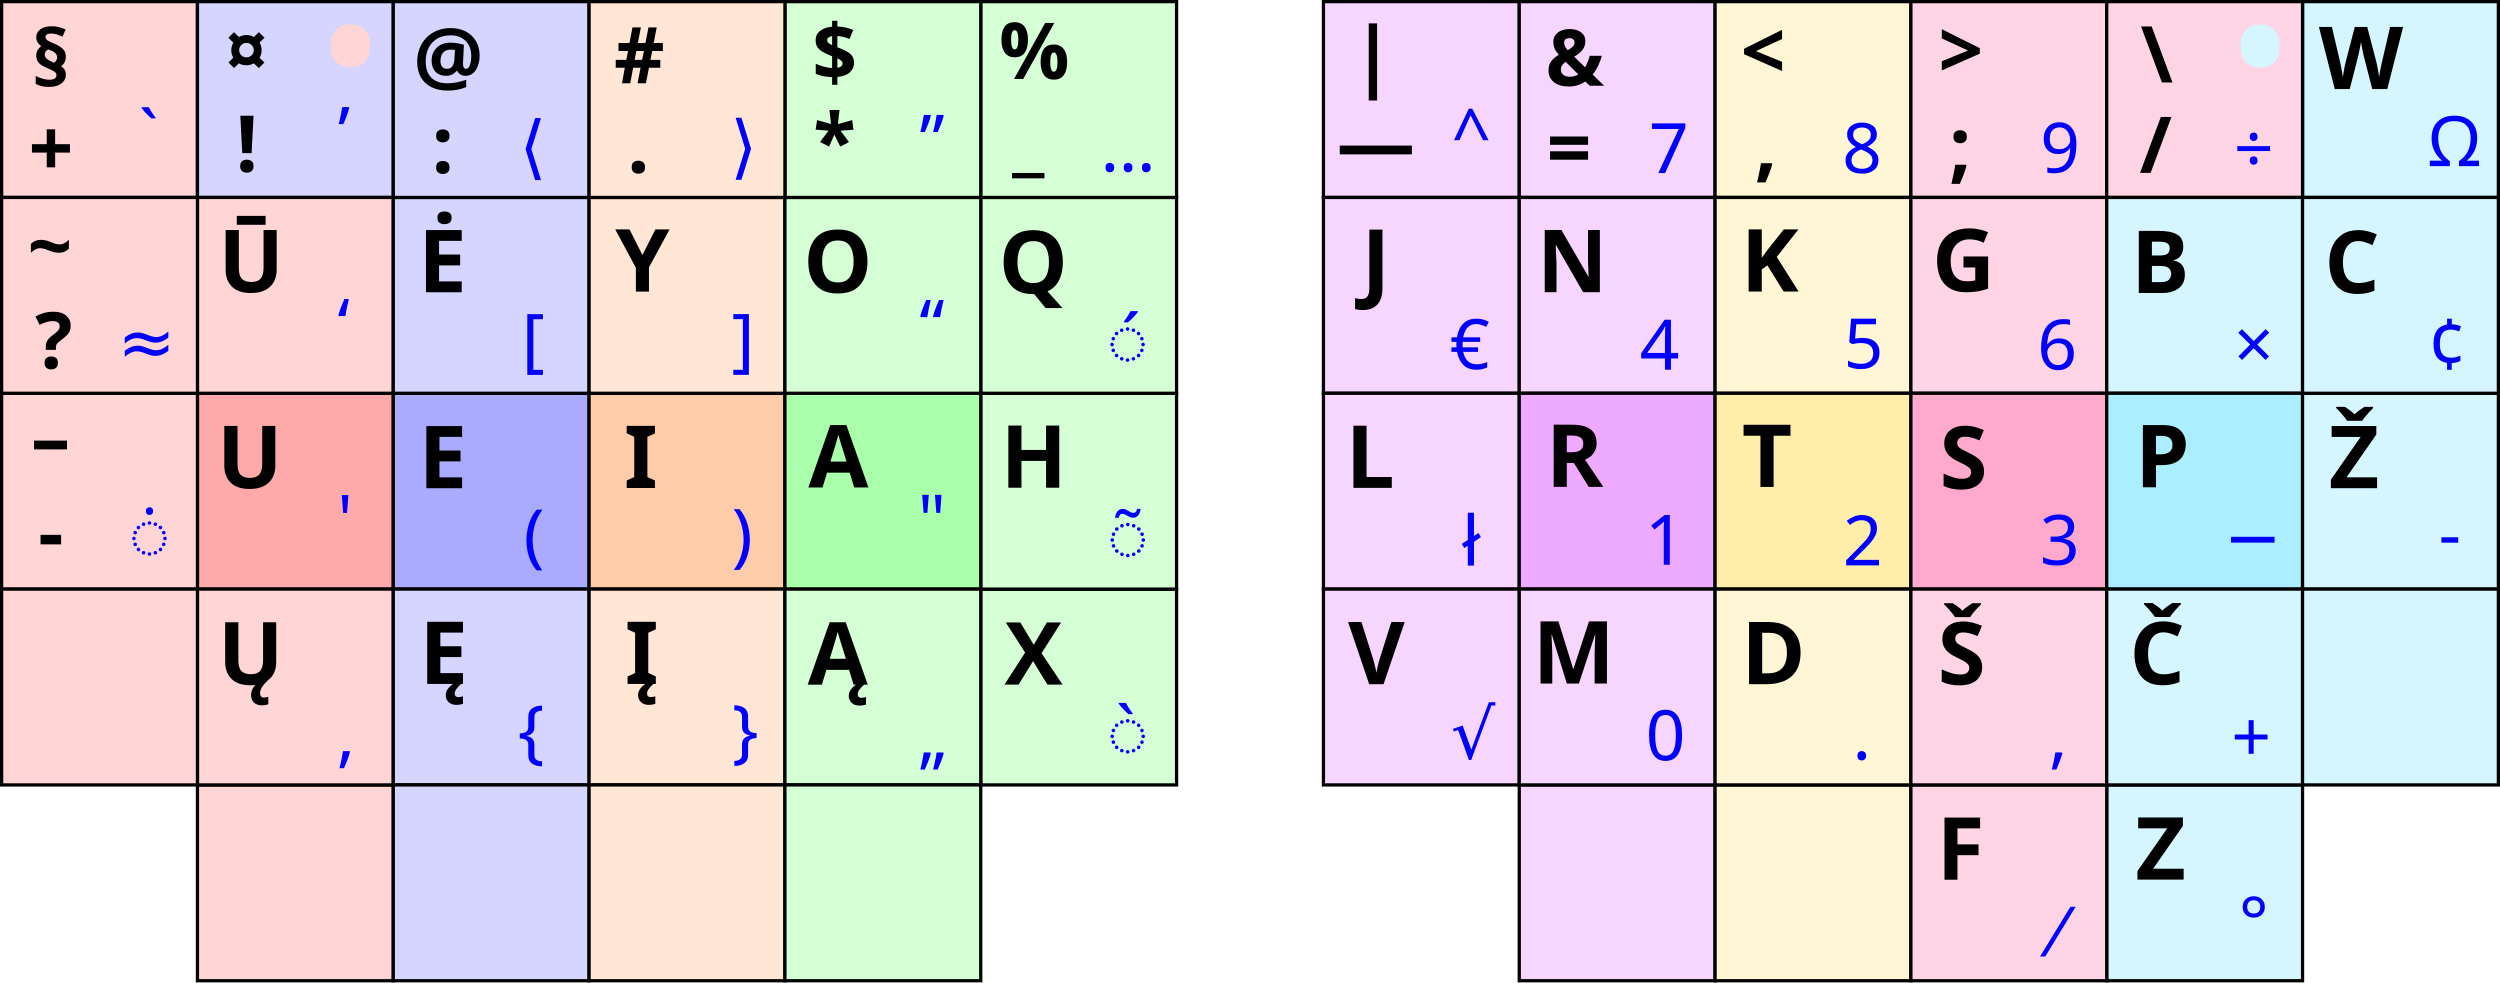
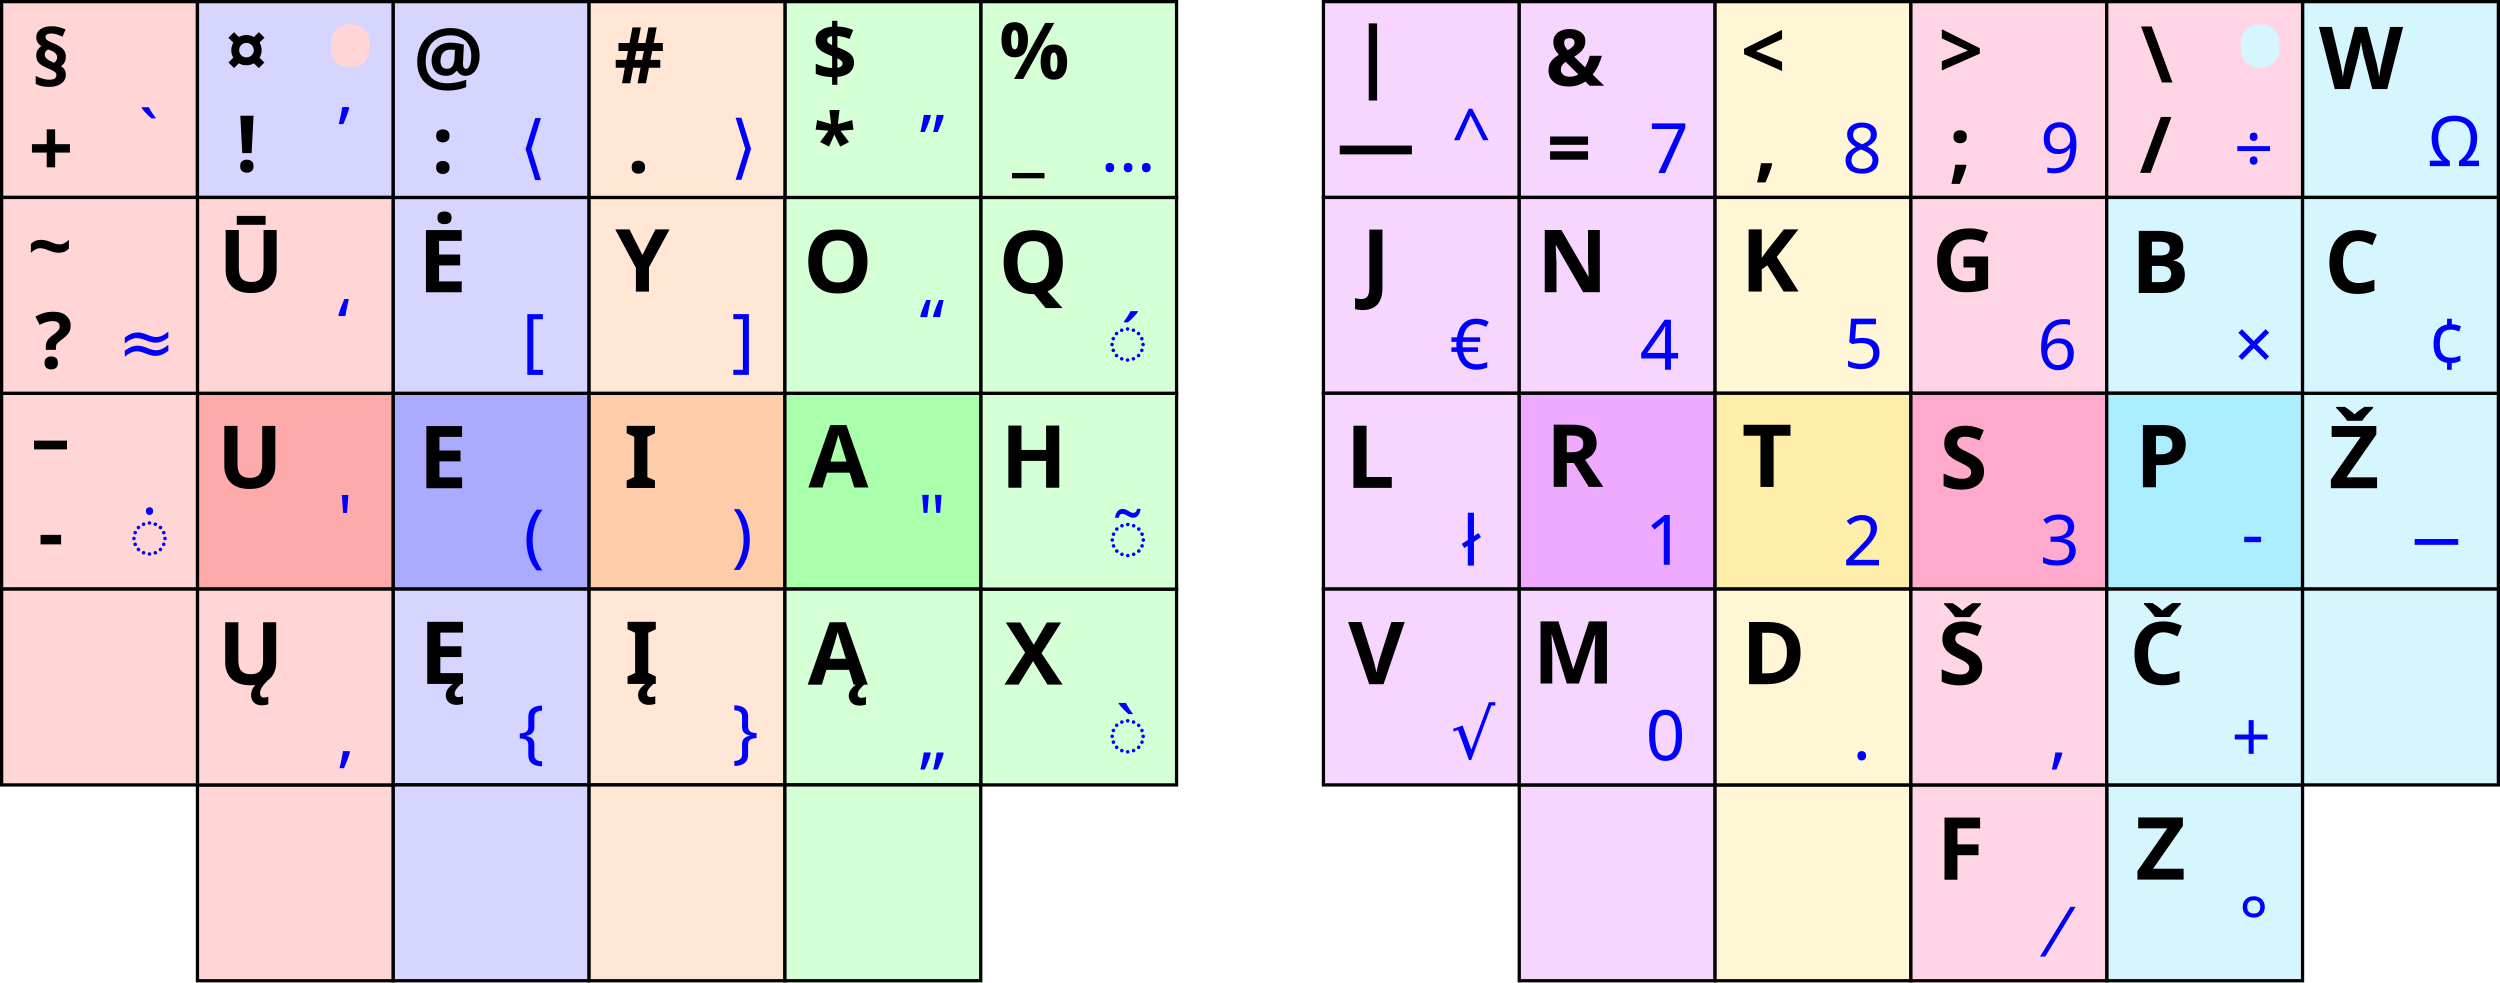
<svg xmlns="http://www.w3.org/2000/svg" width="766" height="301" version="1.0">
  <path d="M60.5 240.5h60v60h-60z" fill="#ffd5d5" fill-rule="evenodd" stroke="#000" />
  <path d="M465.5 240.5h60v60h-60z" fill="#f6d5ff" fill-rule="evenodd" stroke="#000" />
  <path d="M525.5 240.5h60v60h-60z" fill="#fff6d5" fill-rule="evenodd" stroke="#000" />
  <path d="M705.5.5h60v60h-60z" fill="#d5f6ff" fill-rule="evenodd" stroke="#000" />
  <path d="M.5.5h60v60H.5z" fill="#ffd5d5" fill-rule="evenodd" stroke="#000" />
  <text style="line-height:1.25;-inkscape-font-specification:'Noto Sans, Semi-Bold'" x="23.253" y="53.424" font-weight="600" font-size="24" font-family="Noto Sans" transform="translate(-14.5 .5)">
    <tspan x="23.253" y="53.424">+</tspan>
  </text>
  <text style="line-height:1.25;-inkscape-font-specification:'Noto Sans, Semi-Bold'" x="24.183" y="25.899" font-weight="600" font-size="24" font-family="Noto Sans" transform="translate(-14.5 .5)">
    <tspan x="24.183" y="25.899">§</tspan>
  </text>
  <text style="line-height:1.25;-inkscape-font-specification:'Noto Sans, Semi-Bold'" x="57.012" y="48.692" font-weight="600" font-size="24" font-family="Noto Sans" fill="#00f" transform="translate(-14.5 .5)">
    <tspan x="57.012" y="48.692" style="-inkscape-font-specification:'Noto Sans, Normal';font-variant-ligatures:normal;font-variant-caps:normal;font-variant-numeric:normal;font-variant-east-asian:normal" font-weight="400" font-size="21.333">`</tspan>
  </text>
  <path d="M60.5.5h60v60h-60z" fill="#d5d5ff" fill-rule="evenodd" stroke="#000" />
  <text style="line-height:1.25;-inkscape-font-specification:'Noto Sans, Semi-Bold'" x="113.835" y="29.118" font-weight="600" font-size="24" font-family="Noto Sans" letter-spacing=".01" fill="#ffd5d5" transform="translate(-14.5 .5)">
    <tspan x="113.835" y="29.118" style="-inkscape-font-specification:'Noto Sans, Semi-Bold';font-variant-ligatures:normal;font-variant-caps:normal;font-variant-numeric:normal;font-variant-east-asian:normal" font-size="42.667">•</tspan>
  </text>
  <text style="line-height:1.25;-inkscape-font-specification:'Noto Sans, Semi-Bold'" x="118.034" y="47.534" font-weight="600" font-size="24" font-family="Noto Sans" fill="#00f" transform="translate(-14.5 .5)">
    <tspan x="118.034" y="47.534" style="-inkscape-font-specification:'Noto Sans, Normal';font-variant-ligatures:normal;font-variant-caps:normal;font-variant-numeric:normal;font-variant-east-asian:normal" font-weight="400" font-size="21.333">’</tspan>
  </text>
  <text style="line-height:1.25;-inkscape-font-specification:'Noto Sans, Semi-Bold'" x="86.714" y="52.097" font-weight="600" font-size="24" font-family="Noto Sans" transform="translate(-14.5 .5)">
    <tspan x="86.714" y="52.097">!</tspan>
  </text>
  <text style="line-height:1.25;-inkscape-font-specification:'Noto Sans, Semi-Bold'" x="83.16" y="23.345" font-weight="600" font-size="24" font-family="Noto Sans" transform="translate(-14.5 .5)">
    <tspan x="83.16" y="23.345">¤</tspan>
  </text>
  <path d="M405.5.5h60v60h-60z" fill="#f6d5ff" fill-rule="evenodd" stroke="#000" />
  <text style="line-height:1.25;-inkscape-font-specification:'Noto Sans, Semi-Bold'" x="424.051" y="51.905" font-weight="600" font-size="24" font-family="Noto Sans" transform="translate(-14.5 .5)">
    <tspan x="424.051" y="51.905">—</tspan>
  </text>
  <text style="line-height:1.25;-inkscape-font-specification:'Noto Sans, Semi-Bold'" x="428.551" y="24.839" font-weight="600" font-size="24" font-family="Noto Sans" transform="translate(-14.5 .5)">
    <tspan x="428.551" y="24.839">|</tspan>
  </text>
  <text style="line-height:1.25;-inkscape-font-specification:'Noto Sans, Semi-Bold'" x="459.201" y="48.147" font-weight="600" font-size="24" font-family="Noto Sans" fill="#00f" transform="translate(-14.5 .5)">
    <tspan x="459.201" y="48.147" style="-inkscape-font-specification:'Noto Sans, Normal';font-variant-ligatures:normal;font-variant-caps:normal;font-variant-numeric:normal;font-variant-east-asian:normal" font-weight="400" font-size="21.333">^</tspan>
  </text>
  <path d="M465.5.5h60v60h-60z" fill="#f6d5ff" fill-rule="evenodd" stroke="#000" />
  <text style="line-height:1.25;-inkscape-font-specification:'Noto Sans, Semi-Bold'" x="488.406" y="53.324" font-weight="600" font-size="24" font-family="Noto Sans" transform="translate(-14.5 .5)">
    <tspan x="488.406" y="53.324">=</tspan>
  </text>
  <text style="line-height:1.25;-inkscape-font-specification:'Noto Sans, Semi-Bold'" x="488.014" y="25.779" font-weight="600" font-size="24" font-family="Noto Sans" transform="translate(-14.5 .5)">
    <tspan x="488.014" y="25.779">&amp;</tspan>
  </text>
  <text style="line-height:1.25;-inkscape-font-specification:'Noto Sans, Semi-Bold'" x="519.715" y="52.534" font-weight="600" font-size="24" font-family="Noto Sans" fill="#00f" transform="translate(-14.5 .5)">
    <tspan x="519.715" y="52.534" style="-inkscape-font-specification:'Noto Sans, Normal';font-variant-ligatures:normal;font-variant-caps:normal;font-variant-numeric:normal;font-variant-east-asian:normal" font-weight="400" font-size="21.333">7</tspan>
  </text>
  <path d="M525.5.5h60v60h-60z" fill="#fff6d5" fill-rule="evenodd" stroke="#000" />
  <text style="line-height:1.25;-inkscape-font-specification:'Noto Sans, Semi-Bold'" x="578.928" y="52.491" font-weight="600" font-size="24" font-family="Noto Sans" fill="#00f" transform="translate(-14.5 .5)">
    <tspan x="578.928" y="52.491" style="-inkscape-font-specification:'Noto Sans, Normal';font-variant-ligatures:normal;font-variant-caps:normal;font-variant-numeric:normal;font-variant-east-asian:normal" font-weight="400" font-size="21.333">8</tspan>
  </text>
  <text style="line-height:1.25;-inkscape-font-specification:'Noto Sans, Semi-Bold'" x="552.135" y="52.291" font-weight="600" font-size="24" font-family="Noto Sans" transform="translate(-14.5 .5)">
    <tspan x="552.135" y="52.291">,</tspan>
  </text>
  <text style="line-height:1.25;-inkscape-font-specification:'Noto Sans, Semi-Bold'" x="547.853" y="23.633" font-weight="600" font-size="24" font-family="Noto Sans" transform="translate(-14.5 .5)">
    <tspan x="547.853" y="23.633">&lt;</tspan>
  </text>
  <path d="M585.5.5h60v60h-60z" fill="#ffd5e5" fill-rule="evenodd" stroke="#000" />
  <text style="line-height:1.25;-inkscape-font-specification:'Noto Sans, Semi-Bold'" x="611.669" y="52.75" font-weight="600" font-size="24" font-family="Noto Sans" transform="translate(-14.5 .5)">
    <tspan x="611.669" y="52.75">;</tspan>
  </text>
  <text style="line-height:1.25;-inkscape-font-specification:'Noto Sans, Semi-Bold'" x="608.438" y="23.454" font-weight="600" font-size="24" font-family="Noto Sans" transform="translate(-14.5 .5)">
    <tspan x="608.438" y="23.454">&gt;</tspan>
  </text>
  <text style="line-height:1.25;-inkscape-font-specification:'Noto Sans, Semi-Bold'" x="639.629" y="52.387" font-weight="600" font-size="24" font-family="Noto Sans" fill="#00f" transform="translate(-14.5 .5)">
    <tspan x="639.629" y="52.387" style="-inkscape-font-specification:'Noto Sans, Normal';font-variant-ligatures:normal;font-variant-caps:normal;font-variant-numeric:normal;font-variant-east-asian:normal" font-weight="400" font-size="21.333">9</tspan>
  </text>
  <path d="M645.5.5h60v60h-60z" fill="#ffd5e5" fill-rule="evenodd" stroke="#000" />
  <text style="line-height:1.25;-inkscape-font-specification:'Noto Sans, Semi-Bold'" x="670.039" y="52.459" font-weight="600" font-size="24" font-family="Noto Sans" transform="translate(-14.5 .5)">
    <tspan x="670.039" y="52.459">/</tspan>
  </text>
  <text style="line-height:1.25;-inkscape-font-specification:'Noto Sans, Semi-Bold'" x="670.382" y="24.759" font-weight="600" font-size="24" font-family="Noto Sans" transform="translate(-14.5 .5)">
    <tspan x="670.382" y="24.759">\</tspan>
  </text>
  <text style="line-height:1.25;-inkscape-font-specification:'Noto Sans, Semi-Bold'" x="698.946" y="52.557" font-weight="600" font-size="24" font-family="Noto Sans" fill="#00f" transform="translate(-14.5 .5)">
    <tspan x="698.946" y="52.557" style="-inkscape-font-specification:'Noto Sans, Normal';font-variant-ligatures:normal;font-variant-caps:normal;font-variant-numeric:normal;font-variant-east-asian:normal" font-weight="400" font-size="21.333">÷</tspan>
  </text>
  <path d="M300.5 180.5h60v60h-60z" fill="#d5ffd5" fill-rule="evenodd" stroke="#000" />
  <text style="line-height:1.25;-inkscape-font-specification:'Noto Sans, Semi-Bold'" x="322.271" y="209.27" font-weight="600" font-size="26.667" font-family="Noto Sans" transform="translate(-14.5 .5)">
    <tspan x="322.271" y="209.27">X</tspan>
  </text>
  <text style="line-height:1.25;-inkscape-font-specification:'Noto Sans, Normal';font-variant-ligatures:normal;font-variant-caps:normal;font-variant-numeric:normal;font-variant-east-asian:normal" x="353.688" y="231.315" font-weight="400" font-size="21.333" font-family="Noto Sans" fill="#00f" transform="translate(-14.5 .5)">
    <tspan x="353.688" y="231.315" style="-inkscape-font-specification:'Noto Sans, Normal';font-variant-ligatures:normal;font-variant-caps:normal;font-variant-numeric:normal;font-variant-east-asian:normal">̀</tspan>
  </text>
  <path d="M300.5 120.5h60v60h-60z" fill="#d5ffd5" fill-rule="evenodd" stroke="#000" />
  <text style="line-height:1.25;-inkscape-font-specification:'Noto Sans, Semi-Bold'" x="321.053" y="148.936" font-weight="600" font-size="26.667" font-family="Noto Sans" transform="translate(-14.5 .5)">
    <tspan x="321.053" y="148.936">H</tspan>
  </text>
  <text style="line-height:1.25;-inkscape-font-specification:'Noto Sans, Normal';font-variant-ligatures:normal;font-variant-caps:normal;font-variant-numeric:normal;font-variant-east-asian:normal" x="353.724" y="171.176" font-weight="400" font-size="21.333" font-family="Noto Sans" fill="#00f" transform="translate(-14.5 .5)">
    <tspan x="353.724" y="171.176" style="-inkscape-font-specification:'Noto Sans, Normal';font-variant-ligatures:normal;font-variant-caps:normal;font-variant-numeric:normal;font-variant-east-asian:normal">̃</tspan>
  </text>
  <path d="M300.5 60.5h60v60h-60z" fill="#d5ffd5" fill-rule="evenodd" stroke="#000" />
  <text style="line-height:1.25;-inkscape-font-specification:'Noto Sans, Semi-Bold'" x="320.467" y="89.353" font-weight="600" font-size="26.667" font-family="Noto Sans" transform="translate(-14.5 .5)">
    <tspan x="320.467" y="89.353">Q</tspan>
  </text>
  <text style="line-height:1.25;-inkscape-font-specification:'Noto Sans, Semi-Bold'" x="353.65" y="111.271" font-weight="600" font-size="24" font-family="Noto Sans" fill="#00f" transform="translate(-14.5 .5)">
    <tspan x="353.65" y="111.271" style="-inkscape-font-specification:'Noto Sans, Normal';font-variant-ligatures:normal;font-variant-caps:normal;font-variant-numeric:normal;font-variant-east-asian:normal" font-weight="400" font-size="21.333">́</tspan>
  </text>
  <path d="M60.5 120.5h60v60h-60z" fill="#faa" fill-rule="evenodd" stroke="#000" />
  <text style="line-height:1.25;-inkscape-font-specification:'Noto Sans, Semi-Bold'" x="80.967" y="149.054" font-weight="600" font-size="26.667" font-family="Noto Sans" transform="translate(-14.5 .5)">
    <tspan x="80.967" y="149.054">U</tspan>
  </text>
  <text style="line-height:1.25;-inkscape-font-specification:'Noto Sans, Normal';font-variant-ligatures:normal;font-variant-caps:normal;font-variant-numeric:normal;font-variant-east-asian:normal" x="117.835" y="166.394" font-weight="400" font-size="21.333" font-family="Noto Sans" fill="#00f" transform="translate(-14.5 .5)">
    <tspan x="117.835" y="166.394" style="-inkscape-font-specification:'Noto Sans, Normal';font-variant-ligatures:normal;font-variant-caps:normal;font-variant-numeric:normal;font-variant-east-asian:normal">'</tspan>
  </text>
  <path d="M120.5 120.5h60v60h-60z" fill="#aaf" fill-rule="evenodd" stroke="#000" />
  <text style="line-height:1.25;-inkscape-font-specification:'Noto Sans, Semi-Bold'" x="142.726" y="149.092" font-weight="600" font-size="26.667" font-family="Noto Sans" transform="translate(-14.5 .5)">
    <tspan x="142.726" y="149.092">E</tspan>
  </text>
  <text style="line-height:1.25;-inkscape-font-specification:'Noto Sans, Normal';font-variant-ligatures:normal;font-variant-caps:normal;font-variant-numeric:normal;font-variant-east-asian:normal" x="174.94" y="170.89" font-weight="400" font-size="21.333" font-family="Noto Sans" fill="#00f" transform="translate(-14.5 .5)">
    <tspan x="174.94" y="170.89" style="-inkscape-font-specification:'Noto Sans, Normal';font-variant-ligatures:normal;font-variant-caps:normal;font-variant-numeric:normal;font-variant-east-asian:normal">(</tspan>
  </text>
  <path d="M180.5 120.5h60v60h-60z" fill="#fca" fill-rule="evenodd" stroke="#000" />
  <text style="line-height:1.25;-inkscape-font-specification:'Noto Sans, Semi-Bold'" x="205.662" y="149.022" font-weight="600" font-size="26.667" font-family="Noto Sans" transform="translate(-14.5 .5)">
    <tspan x="205.662" y="149.022">I</tspan>
  </text>
  <text style="line-height:1.25;-inkscape-font-specification:'Noto Sans, Normal';font-variant-ligatures:normal;font-variant-caps:normal;font-variant-numeric:normal;font-variant-east-asian:normal" x="238.696" y="170.745" font-weight="400" font-size="21.333" font-family="Noto Sans" fill="#00f" transform="translate(-14.5 .5)">
    <tspan x="238.696" y="170.745" style="-inkscape-font-specification:'Noto Sans, Normal';font-variant-ligatures:normal;font-variant-caps:normal;font-variant-numeric:normal;font-variant-east-asian:normal">)</tspan>
  </text>
  <path d="M240.5 120.5h60v60h-60z" fill="#afa" fill-rule="evenodd" stroke="#000" />
  <text style="line-height:1.25;-inkscape-font-specification:'Noto Sans, Semi-Bold'" x="262.179" y="148.863" font-weight="600" font-size="26.667" font-family="Noto Sans" transform="translate(-14.5 .5)">
    <tspan x="262.179" y="148.863">A</tspan>
  </text>
  <text style="line-height:1.25;-inkscape-font-specification:'Noto Sans, Normal';font-variant-ligatures:normal;font-variant-caps:normal;font-variant-numeric:normal;font-variant-east-asian:normal" x="295.671" y="166.354" font-weight="400" font-size="21.333" font-family="Noto Sans" fill="#00f" transform="translate(-14.5 .5)">
    <tspan x="295.671" y="166.354" style="-inkscape-font-specification:'Noto Sans, Normal';font-variant-ligatures:normal;font-variant-caps:normal;font-variant-numeric:normal;font-variant-east-asian:normal">"</tspan>
  </text>
  <path d="M60.5 180.5h60v60h-60z" fill="#ffd5d5" fill-rule="evenodd" stroke="#000" />
  <text style="line-height:1.25;-inkscape-font-specification:'Noto Sans, Semi-Bold'" x="81.234" y="209.203" font-weight="600" font-size="26.667" font-family="Noto Sans" transform="translate(-14.5 .5)">
    <tspan x="81.234" y="209.203">Ų</tspan>
  </text>
  <text style="line-height:1.25;-inkscape-font-specification:'Noto Sans, Normal';font-variant-ligatures:normal;font-variant-caps:normal;font-variant-numeric:normal;font-variant-east-asian:normal" x="117.855" y="232.13" font-weight="400" font-size="21.333" font-family="Noto Sans" fill="#00f" transform="translate(-14.5 .5)">
    <tspan x="117.855" y="232.13" style="-inkscape-font-specification:'Noto Sans, Normal';font-variant-ligatures:normal;font-variant-caps:normal;font-variant-numeric:normal;font-variant-east-asian:normal">‚</tspan>
  </text>
  <path d="M120.5 180.5h60v60h-60z" fill="#d5d5ff" fill-rule="evenodd" stroke="#000" />
  <text style="line-height:1.25;-inkscape-font-specification:'Noto Sans, Semi-Bold'" x="142.995" y="209.065" font-weight="600" font-size="26.667" font-family="Noto Sans" transform="translate(-14.5 .5)">
    <tspan x="142.995" y="209.065">Ę</tspan>
  </text>
  <text style="line-height:1.25;-inkscape-font-specification:'Noto Sans, Normal';font-variant-ligatures:normal;font-variant-caps:normal;font-variant-numeric:normal;font-variant-east-asian:normal" x="173.169" y="230.933" font-weight="400" font-size="21.333" font-family="Noto Sans" fill="#00f" transform="translate(-14.5 .5)">
    <tspan x="173.169" y="230.933" style="-inkscape-font-specification:'Noto Sans, Normal';font-variant-ligatures:normal;font-variant-caps:normal;font-variant-numeric:normal;font-variant-east-asian:normal">{</tspan>
  </text>
  <path d="M180.5 180.5h60v60h-60z" fill="#ffe6d5" fill-rule="evenodd" stroke="#000" />
  <text style="line-height:1.25;-inkscape-font-specification:'Noto Sans, Semi-Bold'" x="205.925" y="209.061" font-weight="600" font-size="26.667" font-family="Noto Sans" transform="translate(-14.5 .5)">
    <tspan x="205.925" y="209.061">Į</tspan>
  </text>
  <text style="line-height:1.25;-inkscape-font-specification:'Noto Sans, Normal';font-variant-ligatures:normal;font-variant-caps:normal;font-variant-numeric:normal;font-variant-east-asian:normal" x="238.813" y="230.823" font-weight="400" font-size="21.333" font-family="Noto Sans" fill="#00f" transform="translate(-14.5 .5)">
    <tspan x="238.813" y="230.823" style="-inkscape-font-specification:'Noto Sans, Normal';font-variant-ligatures:normal;font-variant-caps:normal;font-variant-numeric:normal;font-variant-east-asian:normal">}</tspan>
  </text>
  <path d="M240.5 180.5h60v60h-60z" fill="#d5ffd5" fill-rule="evenodd" stroke="#000" />
  <text style="line-height:1.25;-inkscape-font-specification:'Noto Sans, Semi-Bold'" x="261.976" y="209.283" font-weight="600" font-size="26.667" font-family="Noto Sans" transform="translate(-14.5 .5)">
    <tspan x="261.976" y="209.283">Ą</tspan>
  </text>
  <text style="line-height:1.25;-inkscape-font-specification:'Noto Sans, Normal';font-variant-ligatures:normal;font-variant-caps:normal;font-variant-numeric:normal;font-variant-east-asian:normal" x="295.845" y="232.54" font-weight="400" font-size="21.333" font-family="Noto Sans" fill="#00f" transform="translate(-14.5 .5)">
    <tspan x="295.845" y="232.54" style="-inkscape-font-specification:'Noto Sans, Normal';font-variant-ligatures:normal;font-variant-caps:normal;font-variant-numeric:normal;font-variant-east-asian:normal">„</tspan>
  </text>
  <path d="M60.5 60.5h60v60h-60z" fill="#ffd5d5" fill-rule="evenodd" stroke="#000" />
  <text style="line-height:1.25;-inkscape-font-specification:'Noto Sans, Semi-Bold';font-variant-ligatures:normal;font-variant-caps:normal;font-variant-numeric:normal;font-variant-east-asian:normal" x="81.377" y="89.022" font-weight="600" font-size="26.667" font-family="Noto Sans" transform="translate(-14.5 .5)">
    <tspan x="81.377" y="89.022">Ū</tspan>
  </text>
  <text style="line-height:1.25;-inkscape-font-specification:'Noto Sans, Semi-Bold'" x="117.92" y="106.346" font-weight="600" font-size="24" font-family="Noto Sans" fill="#00f" transform="translate(-14.5 .5)">
    <tspan x="117.92" y="106.346" style="-inkscape-font-specification:'Noto Sans, Normal';font-variant-ligatures:normal;font-variant-caps:normal;font-variant-numeric:normal;font-variant-east-asian:normal" font-weight="400" font-size="21.333">‘</tspan>
  </text>
  <path d="M120.5 60.5h60v60h-60z" fill="#d5d5ff" fill-rule="evenodd" stroke="#000" />
  <text style="line-height:1.25;-inkscape-font-specification:'Noto Sans, Semi-Bold'" x="142.611" y="89.043" font-weight="600" font-size="26.667" font-family="Noto Sans" transform="translate(-14.5 .5)">
    <tspan x="142.611" y="89.043">Ė</tspan>
  </text>
  <text style="line-height:1.25;-inkscape-font-specification:'Noto Sans, Semi-Bold'" x="174.366" y="110.991" font-weight="600" font-size="24" font-family="Noto Sans" fill="#00f" transform="translate(-14.5 .5)">
    <tspan x="174.366" y="110.991" style="-inkscape-font-specification:'Noto Sans, Normal';font-variant-ligatures:normal;font-variant-caps:normal;font-variant-numeric:normal;font-variant-east-asian:normal" font-weight="400" font-size="21.333">[</tspan>
  </text>
  <path d="M180.5 60.5h60v60h-60z" fill="#ffe6d5" fill-rule="evenodd" stroke="#000" />
  <text style="line-height:1.25;-inkscape-font-specification:'Noto Sans, Semi-Bold'" x="203.01" y="88.838" font-weight="600" font-size="26.667" font-family="Noto Sans" transform="translate(-14.5 .5)">
    <tspan x="203.01" y="88.838">Y</tspan>
  </text>
  <text style="line-height:1.25;-inkscape-font-specification:'Noto Sans, Semi-Bold'" x="238.649" y="110.978" font-weight="600" font-size="24" font-family="Noto Sans" fill="#00f" transform="translate(-14.5 .5)">
    <tspan x="238.649" y="110.978" style="-inkscape-font-specification:'Noto Sans, Normal';font-variant-ligatures:normal;font-variant-caps:normal;font-variant-numeric:normal;font-variant-east-asian:normal" font-weight="400" font-size="21.333">]</tspan>
  </text>
  <path d="M240.5 60.5h60v60h-60z" fill="#d5ffd5" fill-rule="evenodd" stroke="#000" />
  <text style="line-height:1.25;-inkscape-font-specification:'Noto Sans, Semi-Bold'" x="260.609" y="89.162" font-weight="600" font-size="26.667" font-family="Noto Sans" transform="translate(-14.5 .5)">
    <tspan x="260.609" y="89.162">O</tspan>
  </text>
  <text style="line-height:1.25;-inkscape-font-specification:'Noto Sans, Semi-Bold'" x="296.211" y="106.666" font-weight="600" font-size="24" font-family="Noto Sans" fill="#00f" transform="translate(-14.5 .5)">
    <tspan x="296.211" y="106.666" style="-inkscape-font-specification:'Noto Sans, Normal';font-variant-ligatures:normal;font-variant-caps:normal;font-variant-numeric:normal;font-variant-east-asian:normal" font-weight="400" font-size="21.333">“</tspan>
  </text>
  <path d="M405.5 60.5h60v60h-60z" fill="#f6d5ff" fill-rule="evenodd" stroke="#000" />
  <text style="line-height:1.25;-inkscape-font-specification:'Noto Sans, Semi-Bold'" x="431.666" y="88.907" font-weight="600" font-size="26.667" font-family="Noto Sans" transform="translate(-14.5 .5)">
    <tspan x="431.666" y="88.907">J</tspan>
  </text>
  <text style="line-height:1.25;-inkscape-font-specification:'Noto Sans, Semi-Bold'" x="458.733" y="112.567" font-weight="600" font-size="24" font-family="Noto Sans" fill="#00f" transform="translate(-14.5 .5)">
    <tspan x="458.733" y="112.567" style="-inkscape-font-specification:'Noto Sans, Normal';font-variant-ligatures:normal;font-variant-caps:normal;font-variant-numeric:normal;font-variant-east-asian:normal" font-weight="400" font-size="21.333">€</tspan>
  </text>
  <path d="M465.5 60.5h60v60h-60z" fill="#f6d5ff" fill-rule="evenodd" stroke="#000" />
  <text style="line-height:1.25;-inkscape-font-specification:'Noto Sans, Semi-Bold'" x="485.405" y="89.028" font-weight="600" font-size="26.667" font-family="Noto Sans" transform="translate(-14.5 .5)">
    <tspan x="485.405" y="89.028">N</tspan>
  </text>
  <text style="line-height:1.25;-inkscape-font-specification:'Noto Sans, Semi-Bold'" x="516.915" y="112.789" font-weight="600" font-size="24" font-family="Noto Sans" fill="#00f" transform="translate(-14.5 .5)">
    <tspan x="516.915" y="112.789" style="-inkscape-font-specification:'Noto Sans, Normal';font-variant-ligatures:normal;font-variant-caps:normal;font-variant-numeric:normal;font-variant-east-asian:normal" font-weight="400" font-size="21.333">4</tspan>
  </text>
  <path d="M525.5 60.5h60v60h-60z" fill="#fff6d5" fill-rule="evenodd" stroke="#000" />
  <text style="line-height:1.25;-inkscape-font-specification:'Noto Sans, Semi-Bold'" x="547.878" y="88.832" font-weight="600" font-size="26.667" font-family="Noto Sans" transform="translate(-14.5 .5)">
    <tspan x="547.878" y="88.832">K</tspan>
  </text>
  <text style="line-height:1.25;-inkscape-font-specification:'Noto Sans, Semi-Bold'" x="579.395" y="112.373" font-weight="600" font-size="24" font-family="Noto Sans" fill="#00f" transform="translate(-14.5 .5)">
    <tspan x="579.395" y="112.373" style="-inkscape-font-specification:'Noto Sans, Normal';font-variant-ligatures:normal;font-variant-caps:normal;font-variant-numeric:normal;font-variant-east-asian:normal" font-weight="400" font-size="21.333">5</tspan>
  </text>
  <path d="M585.5 60.5h60v60h-60z" fill="#ffd5e5" fill-rule="evenodd" stroke="#000" />
  <text style="line-height:1.25;-inkscape-font-specification:'Noto Sans, Semi-Bold'" x="606.485" y="88.781" font-weight="600" font-size="26.667" font-family="Noto Sans" transform="translate(-14.5 .5)">
    <tspan x="606.485" y="88.781">G</tspan>
  </text>
  <text style="line-height:1.25;-inkscape-font-specification:'Noto Sans, Semi-Bold'" x="638.719" y="112.715" font-weight="600" font-size="24" font-family="Noto Sans" fill="#00f" transform="translate(-14.5 .5)">
    <tspan x="638.719" y="112.715" style="-inkscape-font-specification:'Noto Sans, Normal';font-variant-ligatures:normal;font-variant-caps:normal;font-variant-numeric:normal;font-variant-east-asian:normal" font-weight="400" font-size="21.333">6</tspan>
  </text>
  <path d="M645.5 60.5h60v60h-60z" fill="#d5f6ff" fill-rule="evenodd" stroke="#000" />
  <text style="line-height:1.25;-inkscape-font-specification:'Noto Sans, Semi-Bold'" x="667.417" y="89.279" font-weight="600" font-size="26.667" font-family="Noto Sans" transform="translate(-14.5 .5)">
    <tspan x="667.417" y="89.279">B</tspan>
  </text>
  <text style="line-height:1.25;-inkscape-font-specification:'Noto Sans, Semi-Bold'" x="698.963" y="112.602" font-weight="600" font-size="24" font-family="Noto Sans" fill="#00f" transform="translate(-14.5 .5)">
    <tspan x="698.963" y="112.602" style="-inkscape-font-specification:'Noto Sans, Normal';font-variant-ligatures:normal;font-variant-caps:normal;font-variant-numeric:normal;font-variant-east-asian:normal" font-weight="400" font-size="21.333">×</tspan>
  </text>
  <path d="M405.5 120.5h60v60h-60z" fill="#f6d5ff" fill-rule="evenodd" stroke="#000" />
  <text style="line-height:1.25;-inkscape-font-specification:'Noto Sans, Semi-Bold'" x="426.786" y="148.985" font-weight="600" font-size="26.667" font-family="Noto Sans" transform="translate(-14.5 .5)">
    <tspan x="426.786" y="148.985">L</tspan>
  </text>
  <text style="line-height:1.25;-inkscape-font-specification:'Noto Sans, Normal';font-variant-ligatures:normal;font-variant-caps:normal;font-variant-numeric:normal;font-variant-east-asian:normal" x="462.577" y="172.805" font-weight="400" font-size="21.333" font-family="Noto Sans" fill="#00f" transform="translate(-14.5 .5)">
    <tspan x="462.577" y="172.805" style="-inkscape-font-specification:'Noto Sans, Normal';font-variant-ligatures:normal;font-variant-caps:normal;font-variant-numeric:normal;font-variant-east-asian:normal">ł</tspan>
  </text>
  <path d="M465.5 120.5h60v60h-60z" fill="#eaf" fill-rule="evenodd" stroke="#000" />
  <text style="line-height:1.25;-inkscape-font-specification:'Noto Sans, Semi-Bold'" x="488.148" y="148.671" font-weight="600" font-size="26.667" font-family="Noto Sans" transform="translate(-14.5 .5)">
    <tspan x="488.148" y="148.671">R</tspan>
  </text>
  <text style="line-height:1.25;-inkscape-font-specification:'Noto Sans, Normal';font-variant-ligatures:normal;font-variant-caps:normal;font-variant-numeric:normal;font-variant-east-asian:normal" x="518.544" y="172.531" font-weight="400" font-size="21.333" font-family="Noto Sans" fill="#00f" transform="translate(-14.5 .5)">
    <tspan x="518.544" y="172.531" style="-inkscape-font-specification:'Noto Sans, Normal';font-variant-ligatures:normal;font-variant-caps:normal;font-variant-numeric:normal;font-variant-east-asian:normal">1</tspan>
  </text>
  <path d="M525.5 120.5h60v60h-60z" fill="#fea" fill-rule="evenodd" stroke="#000" />
  <text style="line-height:1.25;-inkscape-font-specification:'Noto Sans, Semi-Bold'" x="548.201" y="148.696" font-weight="600" font-size="26.667" font-family="Noto Sans" transform="translate(-14.5 .5)">
    <tspan x="548.201" y="148.696">T</tspan>
  </text>
  <text style="line-height:1.25;-inkscape-font-specification:'Noto Sans, Normal';font-variant-ligatures:normal;font-variant-caps:normal;font-variant-numeric:normal;font-variant-east-asian:normal" x="579.138" y="172.739" font-weight="400" font-size="21.333" font-family="Noto Sans" fill="#00f" transform="translate(-14.5 .5)">
    <tspan x="579.138" y="172.739" style="-inkscape-font-specification:'Noto Sans, Normal';font-variant-ligatures:normal;font-variant-caps:normal;font-variant-numeric:normal;font-variant-east-asian:normal">2</tspan>
  </text>
  <path d="M585.5 120.5h60v60h-60z" fill="#fac" fill-rule="evenodd" stroke="#000" />
  <text style="line-height:1.25;-inkscape-font-specification:'Noto Sans, Semi-Bold'" x="608.785" y="149.257" font-weight="600" font-size="26.667" font-family="Noto Sans" transform="translate(-14.5 .5)">
    <tspan x="608.785" y="149.257">S</tspan>
  </text>
  <text style="line-height:1.25;-inkscape-font-specification:'Noto Sans, Normal';font-variant-ligatures:normal;font-variant-caps:normal;font-variant-numeric:normal;font-variant-east-asian:normal" x="639.524" y="172.565" font-weight="400" font-size="21.333" font-family="Noto Sans" fill="#00f" transform="translate(-14.5 .5)">
    <tspan x="639.524" y="172.565" style="-inkscape-font-specification:'Noto Sans, Normal';font-variant-ligatures:normal;font-variant-caps:normal;font-variant-numeric:normal;font-variant-east-asian:normal">3</tspan>
  </text>
  <path d="M645.5 120.5h60v60h-60z" fill="#aef" fill-rule="evenodd" stroke="#000" />
  <text style="line-height:1.25;-inkscape-font-specification:'Noto Sans, Semi-Bold'" x="668.67" y="148.787" font-weight="600" font-size="26.667" font-family="Noto Sans" transform="translate(-14.5 .5)">
    <tspan x="668.67" y="148.787" style="-inkscape-font-specification:'Noto Sans Semi-Bold'">P</tspan>
  </text>
-   <text style="line-height:1.25;-inkscape-font-specification:'Noto Sans, Normal';font-variant-ligatures:normal;font-variant-caps:normal;font-variant-numeric:normal;font-variant-east-asian:normal" x="695.825" y="171.551" font-weight="400" font-size="21.333" font-family="Noto Sans" fill="#00f" transform="translate(-14.5 .5)">
-     <tspan x="695.825" y="171.551" style="-inkscape-font-specification:'Noto Sans, Normal';font-variant-ligatures:normal;font-variant-caps:normal;font-variant-numeric:normal;font-variant-east-asian:normal">−</tspan>
-   </text>
  <path d="M705.5 120.5h60v60h-60z" fill="#d5f6ff" fill-rule="evenodd" stroke="#000" />
+   <text style="line-height:1.25;-inkscape-font-specification:'Noto Sans, Normal';font-variant-ligatures:normal;font-variant-caps:normal;font-variant-numeric:normal;font-variant-east-asian:normal" x="737.584" y="172.731" font-weight="400" font-size="21.333" font-family="'Noto Sans'" fill="#00f">
+     <tspan x="737.584" y="172.731" style="-inkscape-font-specification:'Noto Sans, Normal';font-variant-ligatures:normal;font-variant-caps:normal;font-variant-numeric:normal;font-variant-east-asian:normal">−</tspan>
+   </text>
  <text style="line-height:1.25;-inkscape-font-specification:'Noto Sans, Semi-Bold'" x="728.039" y="149.077" font-weight="600" font-size="26.667" font-family="Noto Sans" transform="translate(-14.5 .5)">
    <tspan x="728.039" y="149.077">Ž</tspan>
  </text>
-   <text style="line-height:1.25;-inkscape-font-specification:'Noto Sans, Semi-Bold'" x="761.689" y="170.667" font-weight="600" font-size="24" font-family="Noto Sans" fill="#00f" transform="translate(-14.5 .5)">
-     <tspan x="761.689" y="170.667" style="-inkscape-font-specification:'Noto Sans, Normal';font-variant-ligatures:normal;font-variant-caps:normal;font-variant-numeric:normal;font-variant-east-asian:normal" font-weight="400" font-size="21.333">-</tspan>
+   <text style="line-height:1.25;-inkscape-font-specification:'Noto Sans, Semi-Bold'" x="686.766" y="171.003" font-weight="600" font-size="24" font-family="'Noto Sans'" fill="#00f">
+     <tspan x="686.766" y="171.003" style="-inkscape-font-specification:'Noto Sans, Normal';font-variant-ligatures:normal;font-variant-caps:normal;font-variant-numeric:normal;font-variant-east-asian:normal" font-weight="400" font-size="21.333">-</tspan>
  </text>
  <path d="M645.5 240.5h60v60h-60z" fill="#d5f6ff" fill-rule="evenodd" stroke="#000" />
  <text style="line-height:1.25;-inkscape-font-specification:'Noto Sans, Semi-Bold'" x="668.768" y="269.01" font-weight="600" font-size="26.667" font-family="Noto Sans" transform="translate(-14.5 .5)">
    <tspan x="668.768" y="269.01">Z</tspan>
  </text>
  <text style="line-height:1.25;-inkscape-font-specification:'Noto Sans, Semi-Bold'" x="700.485" y="289.55" font-weight="600" font-size="24" font-family="Noto Sans" fill="#00f" transform="translate(-14.5 .5)">
    <tspan x="700.485" y="289.55" style="-inkscape-font-specification:'Noto Sans, Normal';font-variant-ligatures:normal;font-variant-caps:normal;font-variant-numeric:normal;font-variant-east-asian:normal" font-weight="400" font-size="21.333">°</tspan>
  </text>
  <path d="M585.5 240.5h60v60h-60z" fill="#ffd5e5" fill-rule="evenodd" stroke="#000" />
  <text style="line-height:1.25;-inkscape-font-specification:'Noto Sans, Semi-Bold'" x="607.889" y="269.046" font-weight="600" font-size="26.667" font-family="Noto Sans" transform="translate(-14.5 .5)">
    <tspan x="607.889" y="269.046">F</tspan>
  </text>
  <text style="line-height:1.25;-inkscape-font-specification:'Noto Sans, Semi-Bold'" x="643.646" y="292.575" font-weight="600" font-size="24" font-family="Noto Sans" fill="#00f" transform="translate(-14.5 .5)">
    <tspan x="643.646" y="292.575" style="-inkscape-font-specification:'Noto Sans, Normal';font-variant-ligatures:normal;font-variant-caps:normal;font-variant-numeric:normal;font-variant-east-asian:normal" font-weight="400" font-size="21.333">⁄</tspan>
  </text>
  <path d="M705.5 60.5h60v60h-60z" fill="#d5f6ff" fill-rule="evenodd" stroke="#000" />
  <text style="line-height:1.25;-inkscape-font-specification:'Noto Sans, Semi-Bold'" x="726.673" y="89.311" font-weight="600" font-size="26.667" font-family="Noto Sans" transform="translate(-14.5 .5)">
    <tspan x="726.673" y="89.311">C</tspan>
  </text>
  <text style="line-height:1.25;-inkscape-font-specification:'Noto Sans, Semi-Bold'" x="758.204" y="112.595" font-weight="600" font-size="24" font-family="Noto Sans" fill="#00f" transform="translate(-14.5 .5)">
    <tspan x="758.204" y="112.595" style="-inkscape-font-specification:'Noto Sans, Normal';font-variant-ligatures:normal;font-variant-caps:normal;font-variant-numeric:normal;font-variant-east-asian:normal" font-weight="400" font-size="21.333">¢</tspan>
  </text>
  <path d="M405.5 180.5h60v60h-60z" fill="#f6d5ff" fill-rule="evenodd" stroke="#000" />
  <text style="line-height:1.25;-inkscape-font-specification:'Noto Sans, Semi-Bold'" x="427.561" y="209.127" font-weight="600" font-size="26.667" font-family="Noto Sans" transform="translate(-14.5 .5)">
    <tspan x="427.561" y="209.127">V</tspan>
  </text>
  <text style="line-height:1.25;-inkscape-font-specification:'Noto Sans, Normal';font-variant-ligatures:normal;font-variant-caps:normal;font-variant-numeric:normal;font-variant-east-asian:normal" x="459.065" y="231.952" font-weight="400" font-size="21.333" font-family="Noto Sans" fill="#00f" transform="translate(-14.5 .5)">
    <tspan x="459.065" y="231.952" style="-inkscape-font-specification:'Noto Sans, Normal';font-variant-ligatures:normal;font-variant-caps:normal;font-variant-numeric:normal;font-variant-east-asian:normal">√</tspan>
  </text>
  <path d="M465.5 180.5h60v60h-60z" fill="#f6d5ff" fill-rule="evenodd" stroke="#000" />
  <text style="line-height:1.25;-inkscape-font-specification:'Noto Sans, Semi-Bold'" x="484.119" y="208.942" font-weight="600" font-size="26.667" font-family="Noto Sans" transform="translate(-14.5 .5)">
    <tspan x="484.119" y="208.942">M</tspan>
  </text>
  <text style="line-height:1.25;-inkscape-font-specification:'Noto Sans, Normal';font-variant-ligatures:normal;font-variant-caps:normal;font-variant-numeric:normal;font-variant-east-asian:normal" x="518.726" y="232.427" font-weight="400" font-size="21.333" font-family="Noto Sans" fill="#00f" transform="translate(-14.5 .5)">
    <tspan x="518.726" y="232.427" style="-inkscape-font-specification:'Noto Sans, Normal';font-variant-ligatures:normal;font-variant-caps:normal;font-variant-numeric:normal;font-variant-east-asian:normal">0</tspan>
  </text>
  <path d="M525.5 180.5h60v60h-60z" fill="#fff6d5" fill-rule="evenodd" stroke="#000" />
  <text style="line-height:1.25;-inkscape-font-specification:'Noto Sans, Semi-Bold'" x="548.007" y="209.132" font-weight="600" font-size="26.667" font-family="Noto Sans" transform="translate(-14.5 .5)">
    <tspan x="548.007" y="209.132">D</tspan>
  </text>
  <text style="line-height:1.25;-inkscape-font-specification:'Noto Sans, Normal';font-variant-ligatures:normal;font-variant-caps:normal;font-variant-numeric:normal;font-variant-east-asian:normal" x="582.085" y="232.207" font-weight="400" font-size="21.333" font-family="Noto Sans" fill="#00f" transform="translate(-14.5 .5)">
    <tspan x="582.085" y="232.207" style="-inkscape-font-specification:'Noto Sans, Normal';font-variant-ligatures:normal;font-variant-caps:normal;font-variant-numeric:normal;font-variant-east-asian:normal">.</tspan>
  </text>
  <path d="M585.5 180.5h60v60h-60z" fill="#ffd5e5" fill-rule="evenodd" stroke="#000" />
  <text style="line-height:1.25;-inkscape-font-specification:'Noto Sans, Semi-Bold'" x="608.203" y="209.233" font-weight="600" font-size="26.667" font-family="Noto Sans" transform="translate(-14.5 .5)">
    <tspan x="608.203" y="209.233">Š</tspan>
  </text>
  <text style="line-height:1.25;-inkscape-font-specification:'Noto Sans, Normal';font-variant-ligatures:normal;font-variant-caps:normal;font-variant-numeric:normal;font-variant-east-asian:normal;white-space:pre" x="642.308" y="232.53" font-weight="400" font-size="21.333" font-family="Noto Sans" fill="#00f" transform="translate(-14.5 .5)">
    <tspan x="642.308" y="232.53" style="-inkscape-font-specification:'Noto Sans, Normal';font-variant-ligatures:normal;font-variant-caps:normal;font-variant-numeric:normal;font-variant-east-asian:normal">,</tspan>
  </text>
  <path d="M645.5 180.5h60v60h-60z" fill="#d5f6ff" fill-rule="evenodd" stroke="#000" />
  <text style="line-height:1.25;-inkscape-font-specification:'Noto Sans, Semi-Bold'" x="666.952" y="209.198" font-weight="600" font-size="26.667" font-family="Noto Sans" transform="translate(-14.5 .5)">
    <tspan x="666.952" y="209.198">Č</tspan>
  </text>
  <text style="line-height:1.25;-inkscape-font-specification:'Noto Sans, Semi-Bold'" x="698.174" y="232.84" font-weight="600" font-size="24" font-family="Noto Sans" fill="#00f" transform="translate(-14.5 .5)">
    <tspan x="698.174" y="232.84" style="-inkscape-font-specification:'Noto Sans, Normal';font-variant-ligatures:normal;font-variant-caps:normal;font-variant-numeric:normal;font-variant-east-asian:normal" font-weight="400" font-size="21.333">+</tspan>
  </text>
  <path d="M300.5.5h60v60h-60z" fill="#d5ffd5" fill-rule="evenodd" stroke="#000" />
  <text style="line-height:1.25;-inkscape-font-specification:'Noto Sans, Semi-Bold'" x="324.619" y="50.344" font-weight="600" font-size="24" font-family="Noto Sans" transform="translate(-14.5 .5)">
    <tspan x="324.619" y="50.344">_</tspan>
  </text>
  <text style="line-height:1.25;-inkscape-font-specification:'Noto Sans, Semi-Bold'" x="320.592" y="23.677" font-weight="600" font-size="24" font-family="Noto Sans" transform="translate(-14.5 .5)">
    <tspan x="320.592" y="23.677">%</tspan>
  </text>
  <text style="line-height:1.25;-inkscape-font-specification:'Noto Sans, Semi-Bold'" x="351.704" y="51.987" font-weight="600" font-size="24" font-family="Noto Sans" fill="#00f" transform="translate(-14.5 .5)">
    <tspan x="351.704" y="51.987" style="-inkscape-font-specification:'Noto Sans, Normal';font-variant-ligatures:normal;font-variant-caps:normal;font-variant-numeric:normal;font-variant-east-asian:normal" font-weight="400" font-size="21.333">…</tspan>
  </text>
  <path d="M240.5.5h60v60h-60z" fill="#d5ffd5" fill-rule="evenodd" stroke="#000" />
  <text style="line-height:1.25;-inkscape-font-specification:'Noto Sans, Semi-Bold'" x="263.661" y="51.443" font-weight="600" font-size="24" font-family="Noto Sans" transform="translate(-14.5 .5)">
    <tspan x="263.661" y="51.443">*</tspan>
  </text>
  <text style="line-height:1.25;-inkscape-font-specification:'Noto Sans, Semi-Bold'" x="263.384" y="24.085" font-weight="600" font-size="24" font-family="Noto Sans" transform="translate(-14.5 .5)">
    <tspan x="263.384" y="24.085">$</tspan>
  </text>
  <text style="line-height:1.25;-inkscape-font-specification:'Noto Sans, Semi-Bold'" x="296.254" y="49.948" font-weight="600" font-size="24" font-family="Noto Sans" fill="#00f" transform="translate(-14.5 .5)">
    <tspan x="296.254" y="49.948" style="-inkscape-font-specification:'Noto Sans, Normal';font-variant-ligatures:normal;font-variant-caps:normal;font-variant-numeric:normal;font-variant-east-asian:normal" font-weight="400" font-size="21.333">”</tspan>
  </text>
  <path d="M120.5.5h60v60h-60z" fill="#d5d5ff" fill-rule="evenodd" stroke="#000" />
  <text style="line-height:1.25;-inkscape-font-specification:'Noto Sans, Semi-Bold'" x="146.761" y="52.492" font-weight="600" font-size="24" font-family="Noto Sans" transform="translate(-14.5 .5)">
    <tspan x="146.761" y="52.492">:</tspan>
  </text>
  <text style="line-height:1.25;-inkscape-font-specification:'Noto Sans, Semi-Bold'" x="141.132" y="25.242" font-weight="600" font-size="24" font-family="Noto Sans" transform="translate(-14.5 .5)">
    <tspan x="141.132" y="25.242">@</tspan>
  </text>
  <text style="line-height:1.25;-inkscape-font-specification:'Noto Sans, Semi-Bold'" x="173.628" y="51.866" font-weight="600" font-size="24" font-family="Noto Sans" fill="#00f" transform="translate(-14.5 .5)">
    <tspan x="173.628" y="51.866" style="-inkscape-font-specification:'Noto Sans, Normal';font-variant-ligatures:normal;font-variant-caps:normal;font-variant-numeric:normal;font-variant-east-asian:normal" font-weight="400" font-size="21.333">⟨</tspan>
  </text>
  <path d="M180.5.5h60v60h-60z" fill="#ffe6d5" fill-rule="evenodd" stroke="#000" />
  <text style="line-height:1.25;-inkscape-font-specification:'Noto Sans, Semi-Bold'" x="206.674" y="52.411" font-weight="600" font-size="24" font-family="Noto Sans" transform="translate(-14.5 .5)">
    <tspan x="206.674" y="52.411">.</tspan>
  </text>
  <text style="line-height:1.25;-inkscape-font-specification:'Noto Sans, Semi-Bold'" x="202.629" y="25.01" font-weight="600" font-size="24" font-family="Noto Sans" transform="translate(-14.5 .5)">
    <tspan x="202.629" y="25.01">#</tspan>
  </text>
  <text style="line-height:1.25;-inkscape-font-specification:'Noto Sans, Semi-Bold'" x="238.196" y="51.771" font-weight="600" font-size="24" font-family="Noto Sans" fill="#00f" transform="translate(-14.5 .5)">
    <tspan x="238.196" y="51.771" style="-inkscape-font-specification:'Noto Sans, Normal';font-variant-ligatures:normal;font-variant-caps:normal;font-variant-numeric:normal;font-variant-east-asian:normal" font-weight="400" font-size="21.333">⟩</tspan>
  </text>
  <path d="M.5 120.5h60v60H.5z" fill="#ffd5d5" fill-rule="evenodd" stroke="#000" />
  <text style="line-height:1.25;-inkscape-font-specification:'Noto Sans, Semi-Bold'" x="710.52" y="27.294" font-weight="600" font-size="26.667" font-family="'Noto Sans'">
    <tspan x="710.52" y="27.294">W</tspan>
  </text>
  <text style="line-height:1.25;-inkscape-font-specification:'Noto Sans, Semi-Bold'" x="743.681" y="50.906" font-weight="600" font-size="24" font-family="'Noto Sans'" fill="#00f">
    <tspan x="743.681" y="50.906" style="-inkscape-font-specification:'Noto Sans, Normal';font-variant-ligatures:normal;font-variant-caps:normal;font-variant-numeric:normal;font-variant-east-asian:normal" font-weight="400" font-size="21.333">Ω</tspan>
  </text>
  <path d="M.5 60.5h60v60H.5z" fill="#ffd5d5" fill-rule="evenodd" stroke="#000" />
  <text style="line-height:1.25;-inkscape-font-specification:'Noto Sans, Semi-Bold'" x="25.291" y="112.383" font-weight="600" font-size="24" font-family="Noto Sans" transform="translate(-14.5 .5)">
    <tspan x="25.291" y="112.383">?</tspan>
  </text>
  <text style="line-height:1.25;-inkscape-font-specification:'Noto Sans, Semi-Bold'" x="22.938" y="83.425" font-weight="600" font-size="24" font-family="Noto Sans" transform="translate(-14.5 .5)">
    <tspan x="22.938" y="83.425">~</tspan>
  </text>
  <text style="line-height:1.25;-inkscape-font-specification:'Noto Sans, Semi-Bold'" x="50.47" y="111.641" font-weight="600" font-size="24" font-family="Noto Sans" fill="#00f" transform="translate(-14.5 .5)">
    <tspan x="50.47" y="111.641" style="-inkscape-font-specification:'Noto Sans, Normal';font-variant-ligatures:normal;font-variant-caps:normal;font-variant-numeric:normal;font-variant-east-asian:normal" font-weight="400" font-size="21.333">≈</tspan>
  </text>
  <path d="M120.5 240.5h60v60h-60z" fill="#d5d5ff" fill-rule="evenodd" stroke="#000" />
  <path d="M180.5 240.5h60v60h-60z" fill="#ffe6d5" fill-rule="evenodd" stroke="#000" />
  <path d="M240.5 240.5h60v60h-60z" fill="#d5ffd5" fill-rule="evenodd" stroke="#000" />
  <path d="M.5 180.5h60v60H.5z" fill="#ffd5d5" fill-rule="evenodd" stroke="#000" />
  <path d="M705.5 180.5h60v60h-60z" fill="#d5f6ff" fill-rule="evenodd" stroke="#000" />
  <text style="line-height:1.25;-inkscape-font-specification:'Noto Sans, Semi-Bold'" x="699.001" y="29.202" font-weight="600" font-size="24" font-family="Noto Sans" letter-spacing=".01" fill="#d5f6ff" transform="translate(-14.5 .5)">
    <tspan x="699.001" y="29.202" style="-inkscape-font-specification:'Noto Sans, Semi-Bold';font-variant-ligatures:normal;font-variant-caps:normal;font-variant-numeric:normal;font-variant-east-asian:normal" font-size="42.667">•</tspan>
  </text>
  <text style="line-height:1.25;-inkscape-font-specification:'Noto Sans, Semi-Bold'" x="11.705" y="171.765" font-weight="600" font-size="24" font-family="'Noto Sans'">
    <tspan x="11.705" y="171.765">-</tspan>
  </text>
  <text style="line-height:1.25;-inkscape-font-specification:'Noto Sans, Semi-Bold'" x="9.48" y="142.801" font-weight="600" font-size="24" font-family="'Noto Sans'">
    <tspan x="9.48" y="142.801">–</tspan>
  </text>
  <text style="line-height:1.25;-inkscape-font-specification:'Noto Sans, Normal';font-variant-ligatures:normal;font-variant-caps:normal;font-variant-numeric:normal;font-variant-east-asian:normal" x="39.458" y="171.202" font-weight="400" font-size="21.333" font-family="'Noto Sans'" fill="#00f">
    <tspan x="39.458" y="171.202" style="-inkscape-font-specification:'Noto Sans, Normal';font-variant-ligatures:normal;font-variant-caps:normal;font-variant-numeric:normal;font-variant-east-asian:normal">̇</tspan>
  </text>
</svg>
